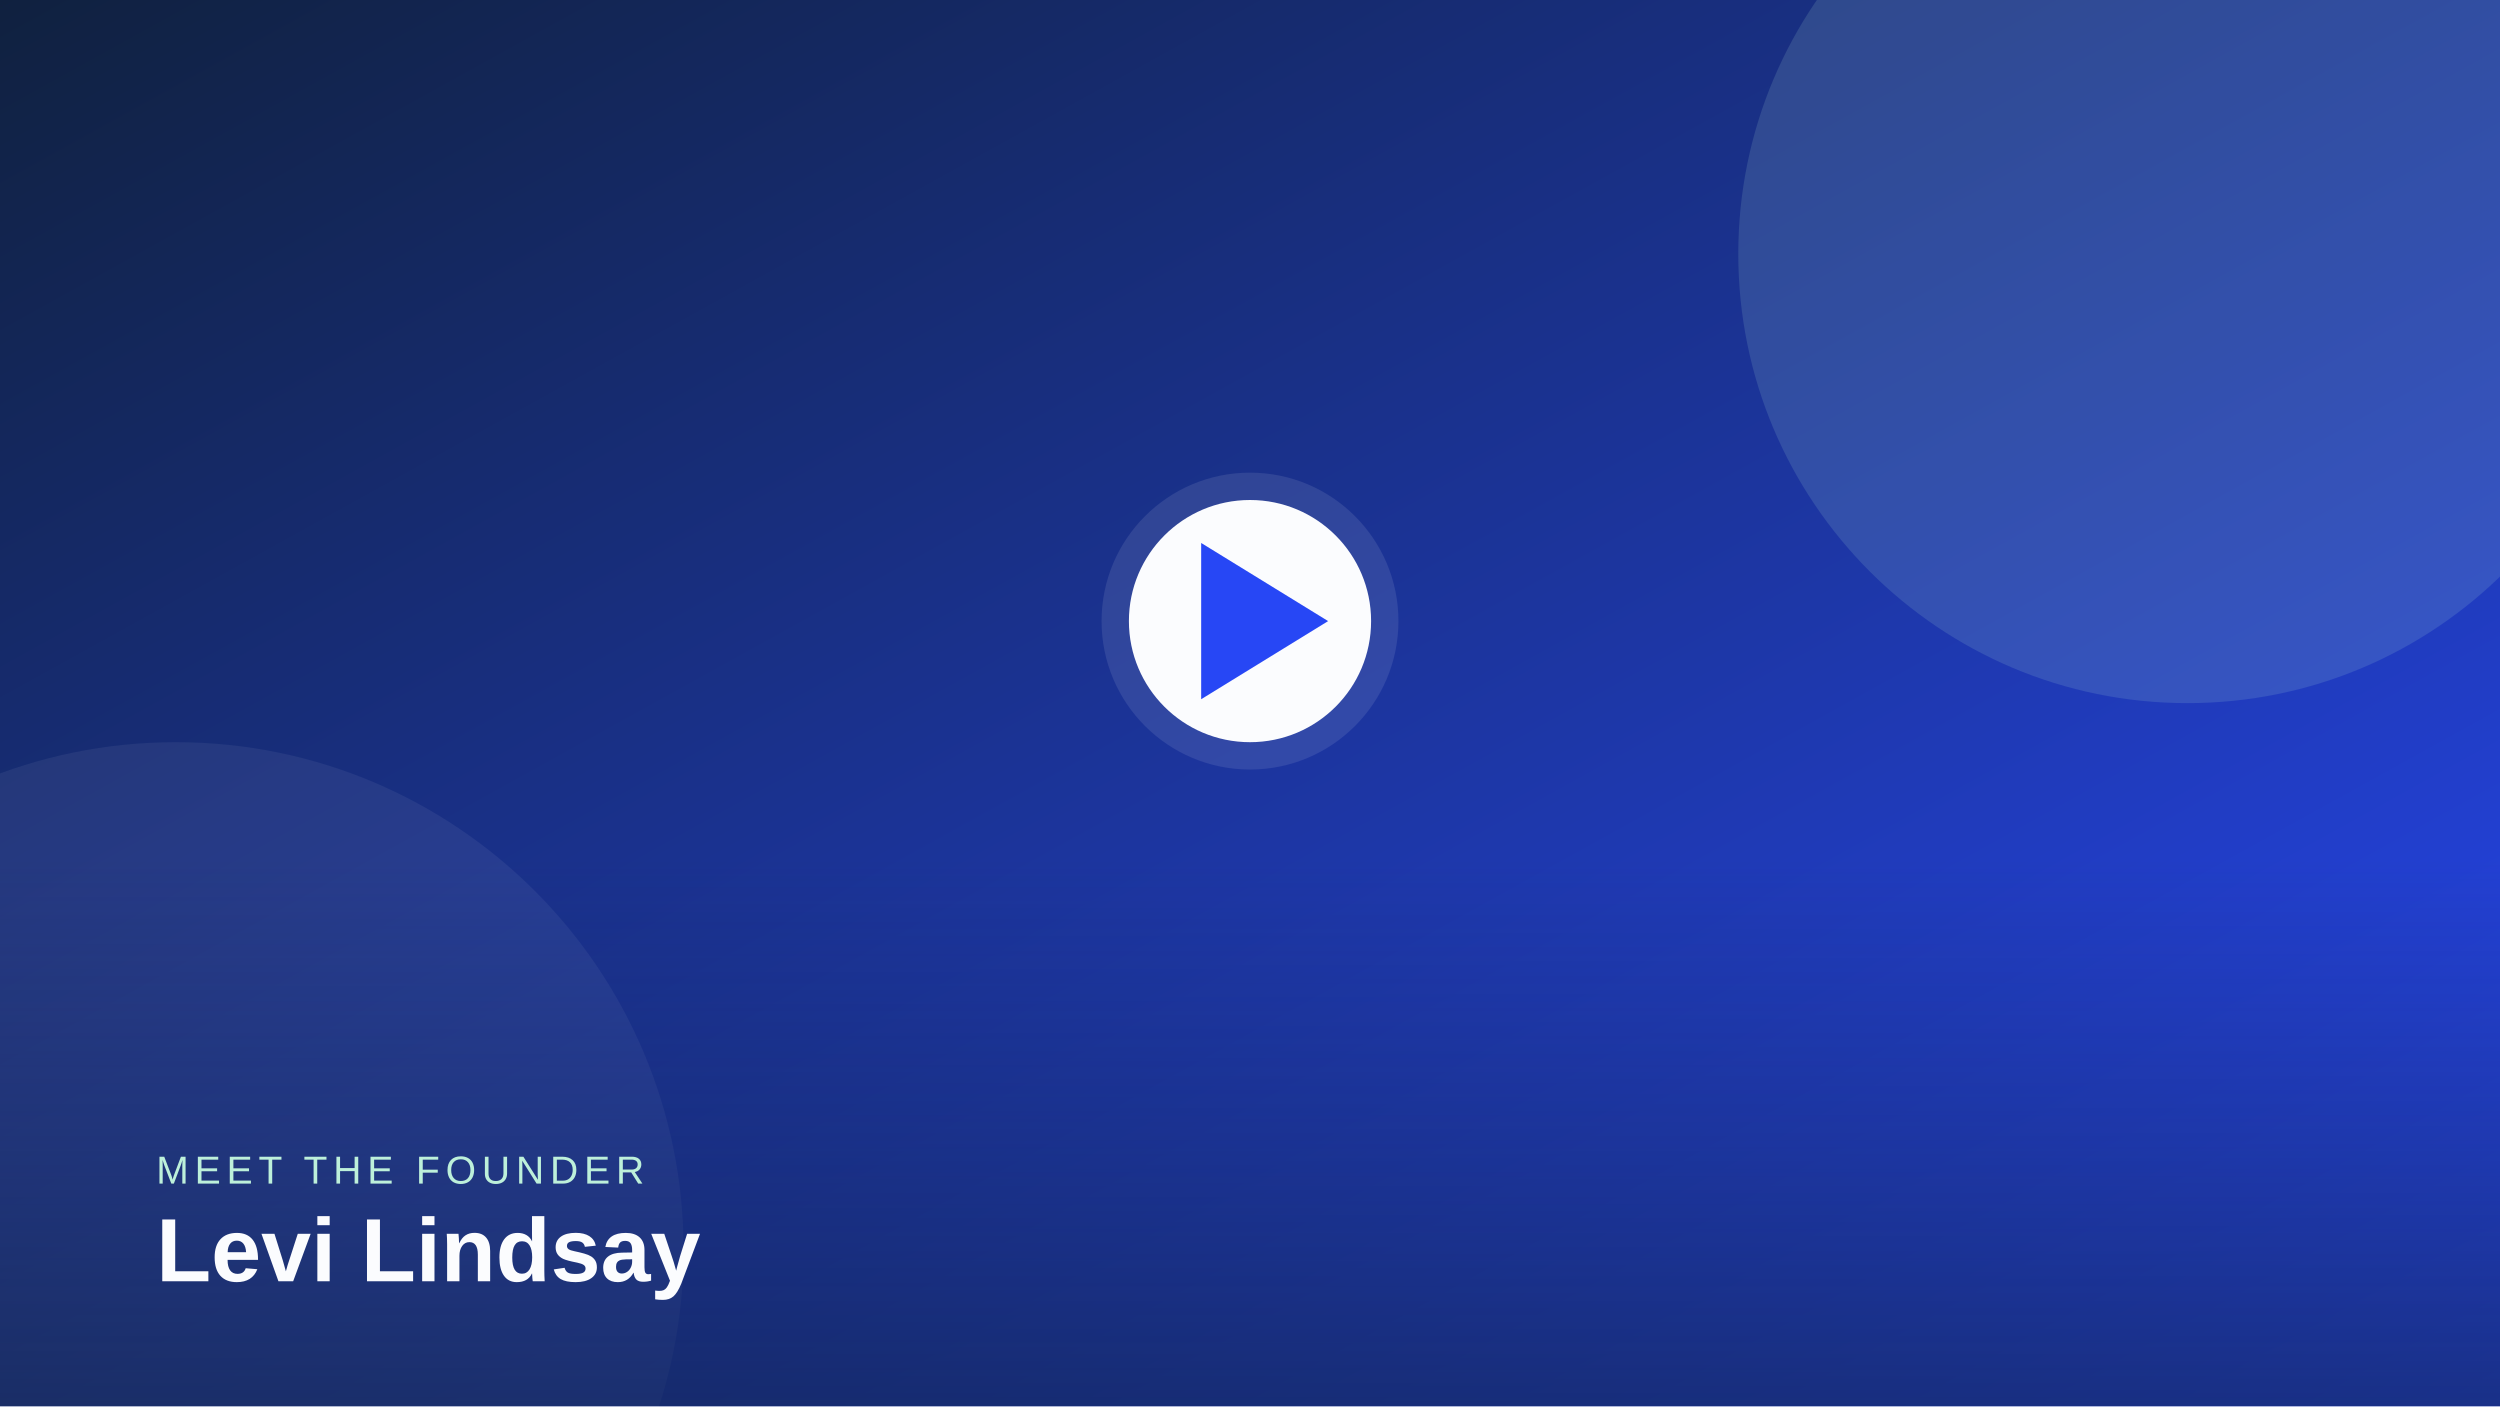
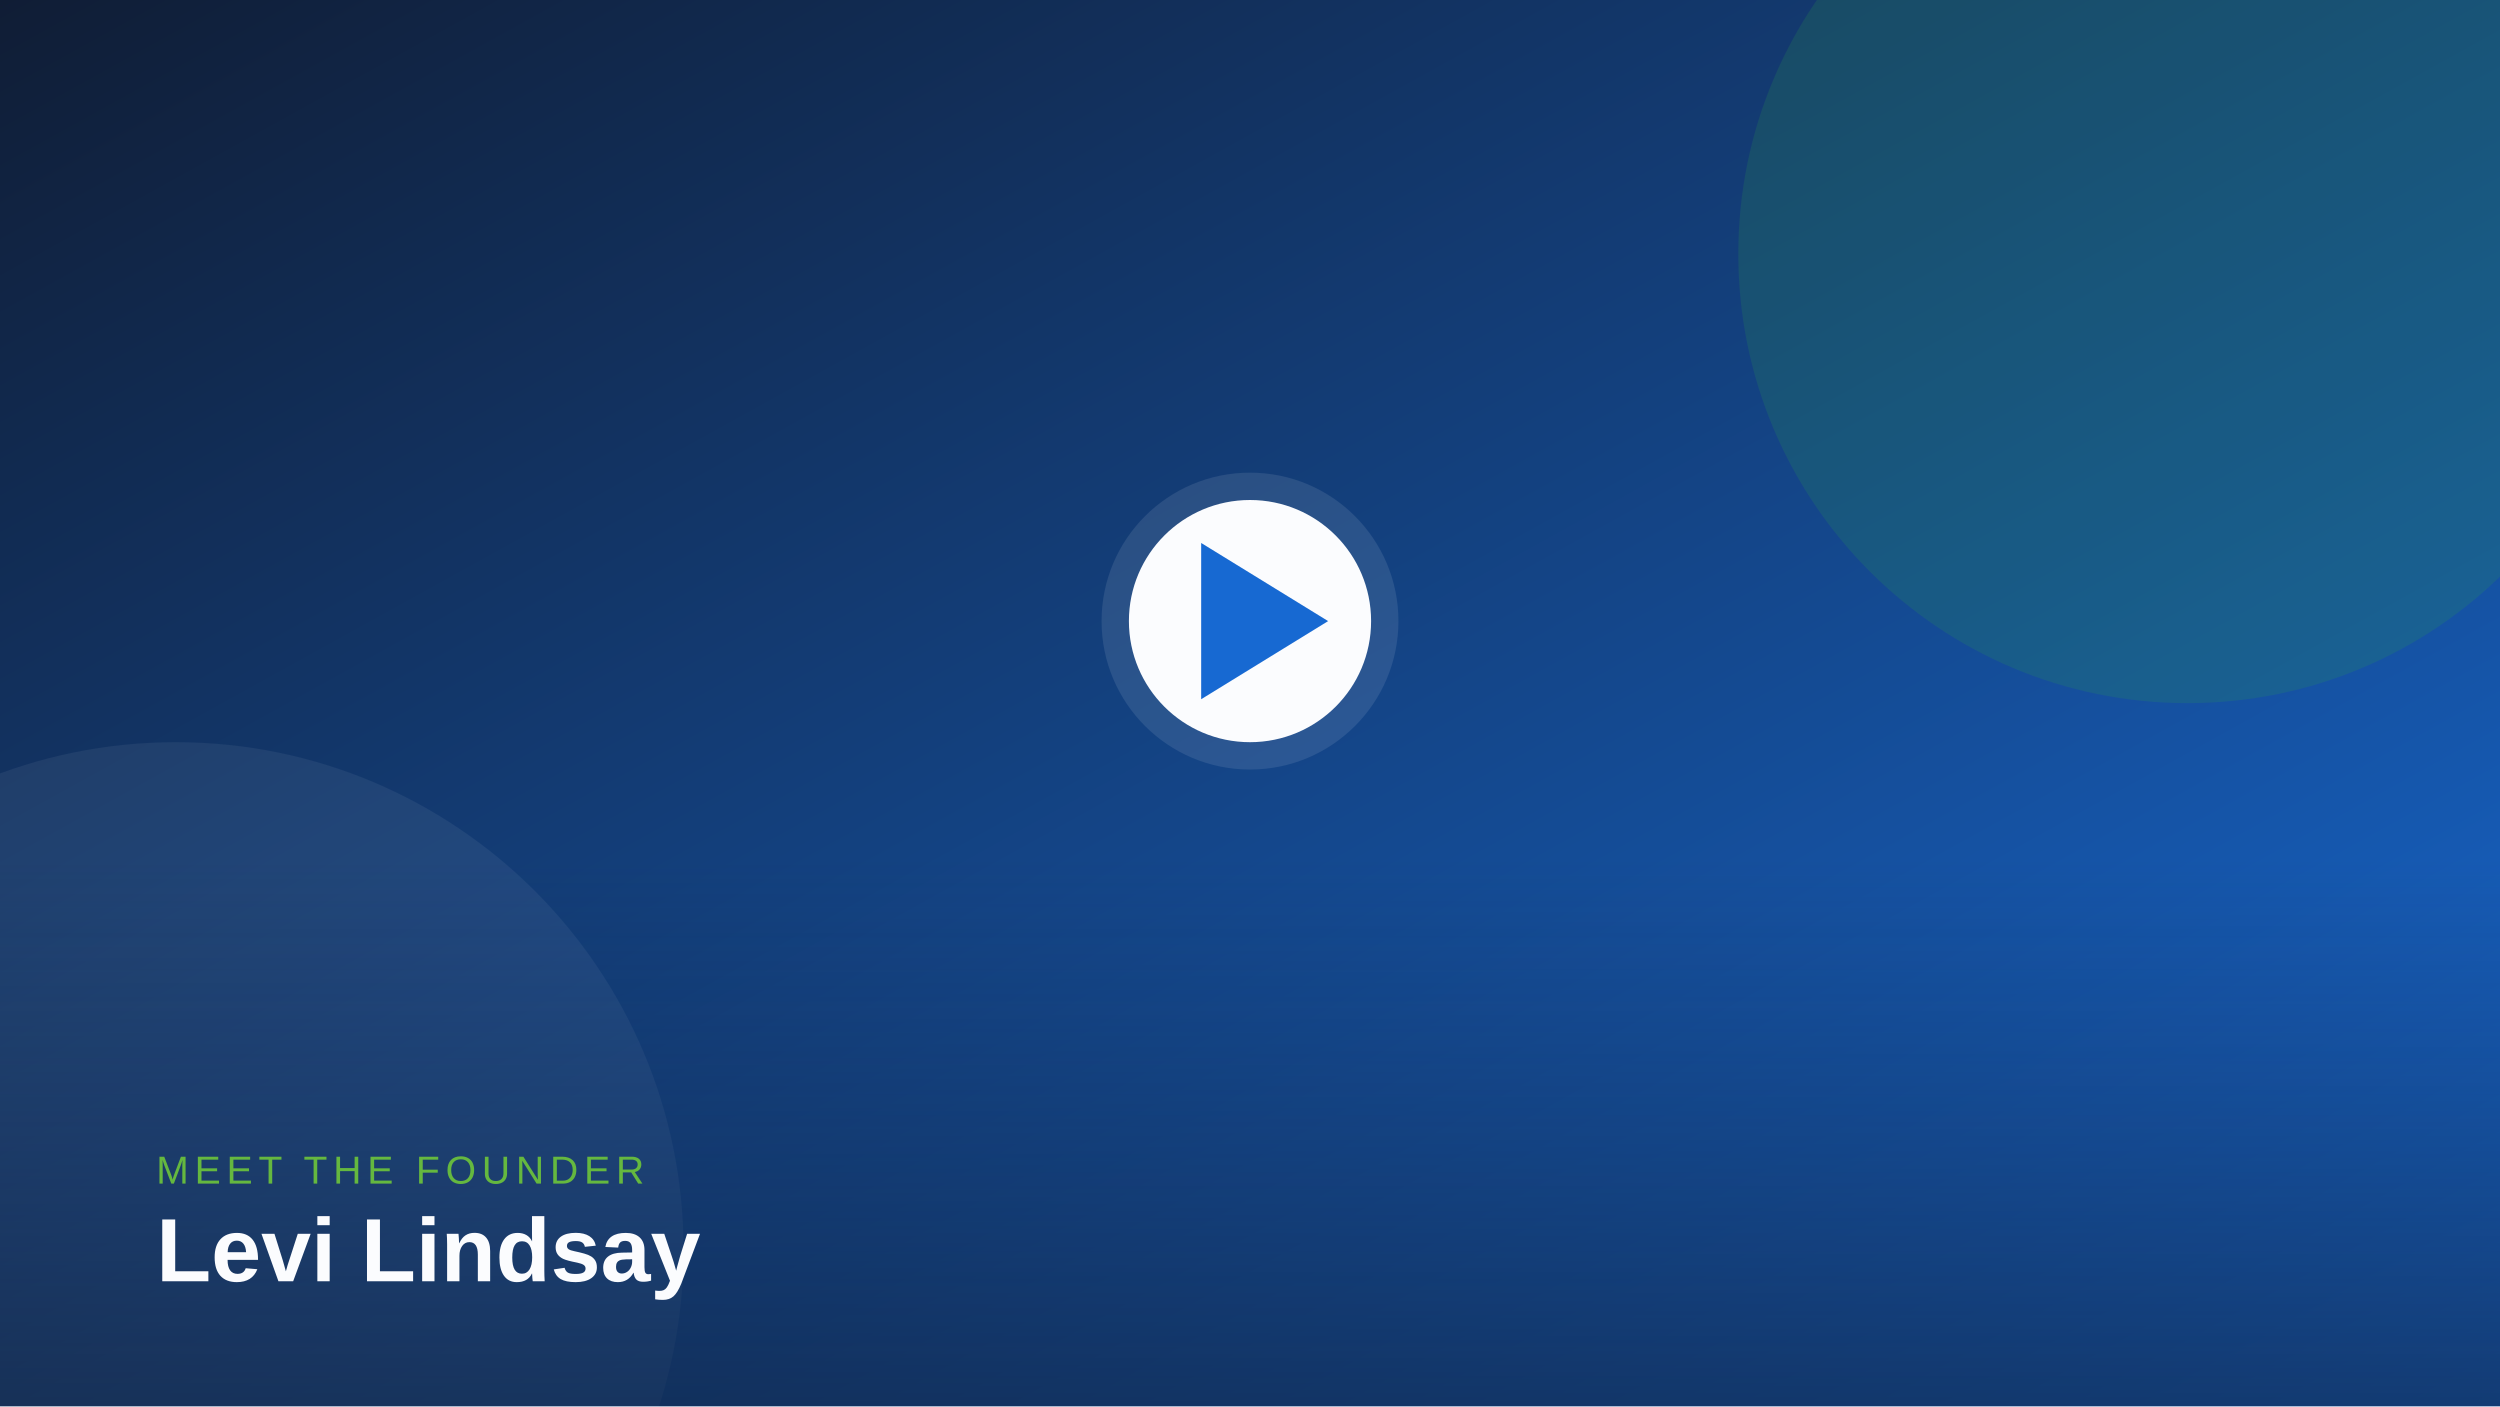
<svg xmlns="http://www.w3.org/2000/svg" viewBox="0 0 1280 720" width="1280" height="720" role="img" aria-label="Video thumbnail: meet Levi Lindsay, founder of Web Convert Pro">
  <defs>
    <linearGradient id="bg" x1="0" y1="0" x2="1" y2="1">
-       <stop offset="0" stop-color="#10213F" />
-       <stop offset="1" stop-color="#2747F5" />
+       <stop offset="0" stop-color="#101D35" />
+       <stop offset="1" stop-color="#1769D2" />
    </linearGradient>
    <linearGradient id="fade" x1="0" y1="0" x2="0" y2="1">
-       <stop offset="0" stop-color="#10213F" stop-opacity="0" />
-       <stop offset="1" stop-color="#10213F" stop-opacity="0.6" />
+       <stop offset="0" stop-color="#101D35" stop-opacity="0" />
+       <stop offset="1" stop-color="#101D35" stop-opacity="0.6" />
    </linearGradient>
  </defs>
  <rect width="1280" height="720" fill="url(#bg)" />
-   <circle cx="1120" cy="130" r="230" fill="#BDF0DA" opacity="0.14" />
+   <circle cx="1120" cy="130" r="230" fill="#2F9E44" opacity="0.18" />
  <circle cx="90" cy="640" r="260" fill="#FBFCFE" opacity="0.06" />
  <rect width="1280" height="280" y="440" fill="url(#fade)" />
  <circle cx="640" cy="318" r="76" fill="#FBFCFE" opacity="0.1" />
  <circle cx="640" cy="318" r="62" fill="#FBFCFE" />
-   <path d="M615 278 L680 318 L615 358 Z" fill="#2747F5" />
-   <text x="80" y="606" font-family="'Bricolage Grotesque', Arial, sans-serif" font-size="20" letter-spacing="3" fill="#BDF0DA">MEET THE FOUNDER</text>
+   <path d="M615 278 L680 318 L615 358 Z" fill="#1769D2" />
+   <text x="80" y="606" font-family="'Bricolage Grotesque', Arial, sans-serif" font-size="20" letter-spacing="3" fill="#65B83F">MEET THE FOUNDER</text>
  <text x="80" y="656" font-family="'Bricolage Grotesque', Arial, sans-serif" font-size="46" font-weight="700" fill="#FBFCFE">Levi Lindsay</text>
</svg>
